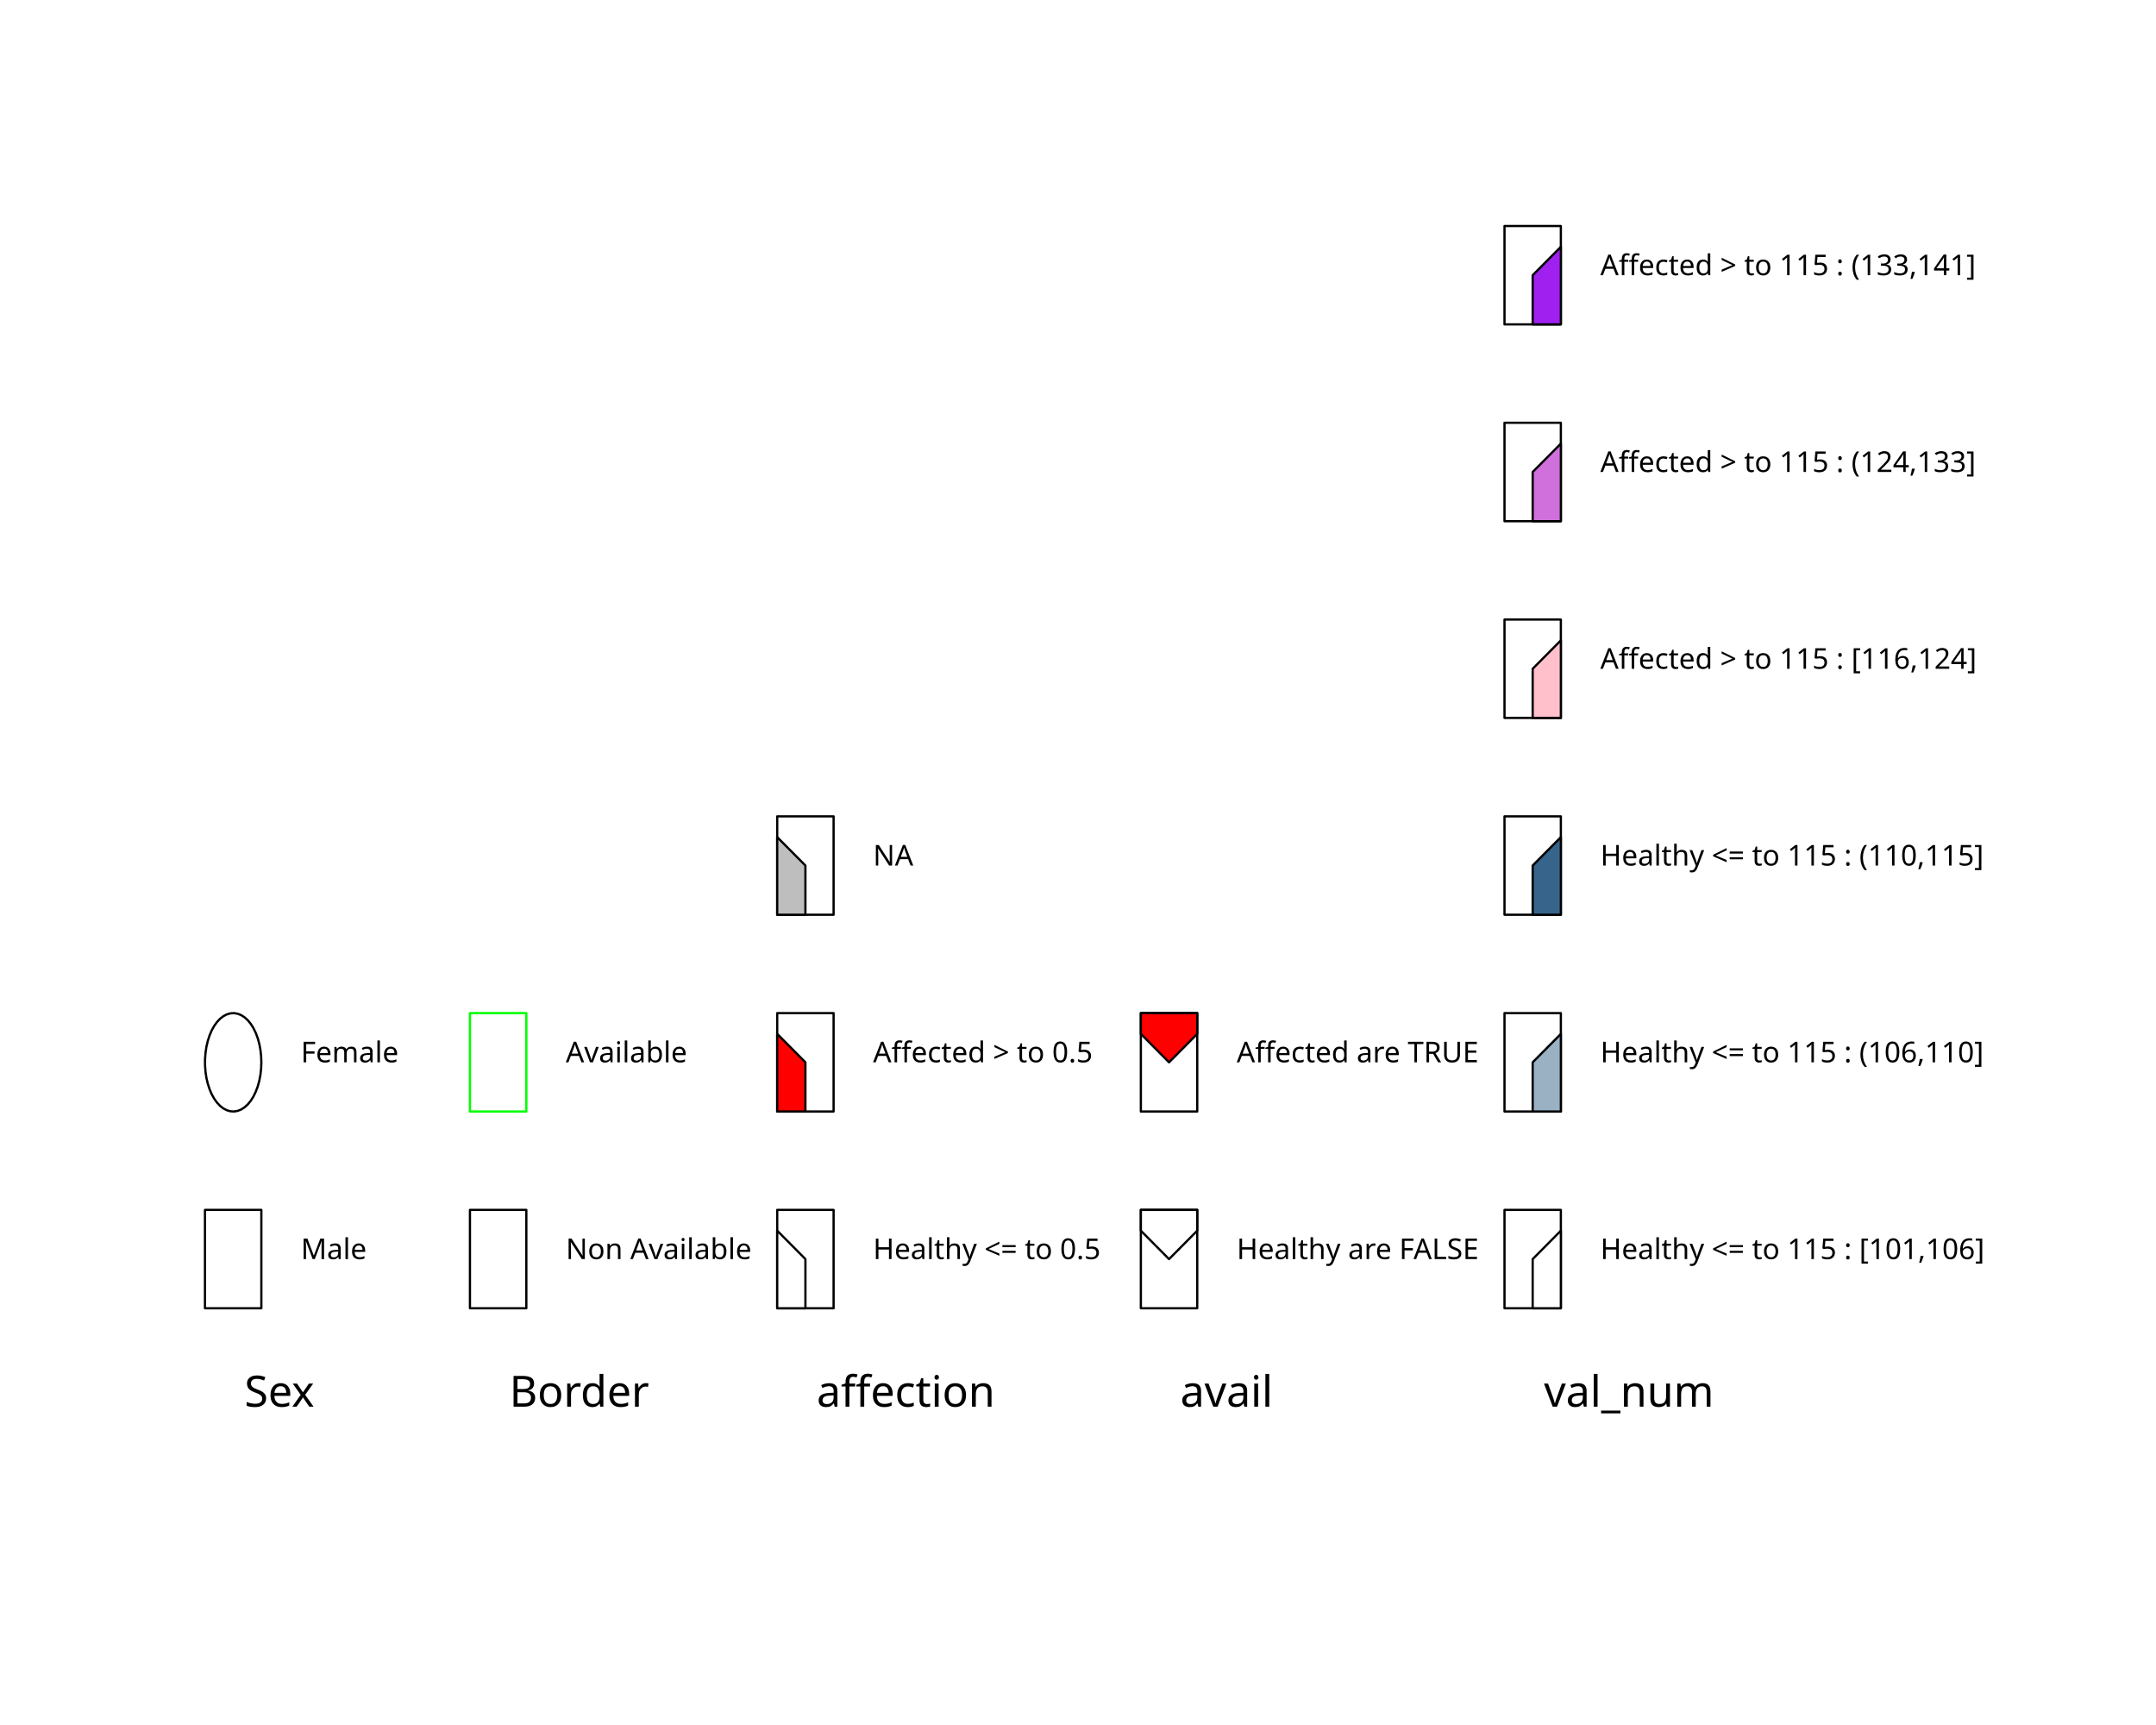
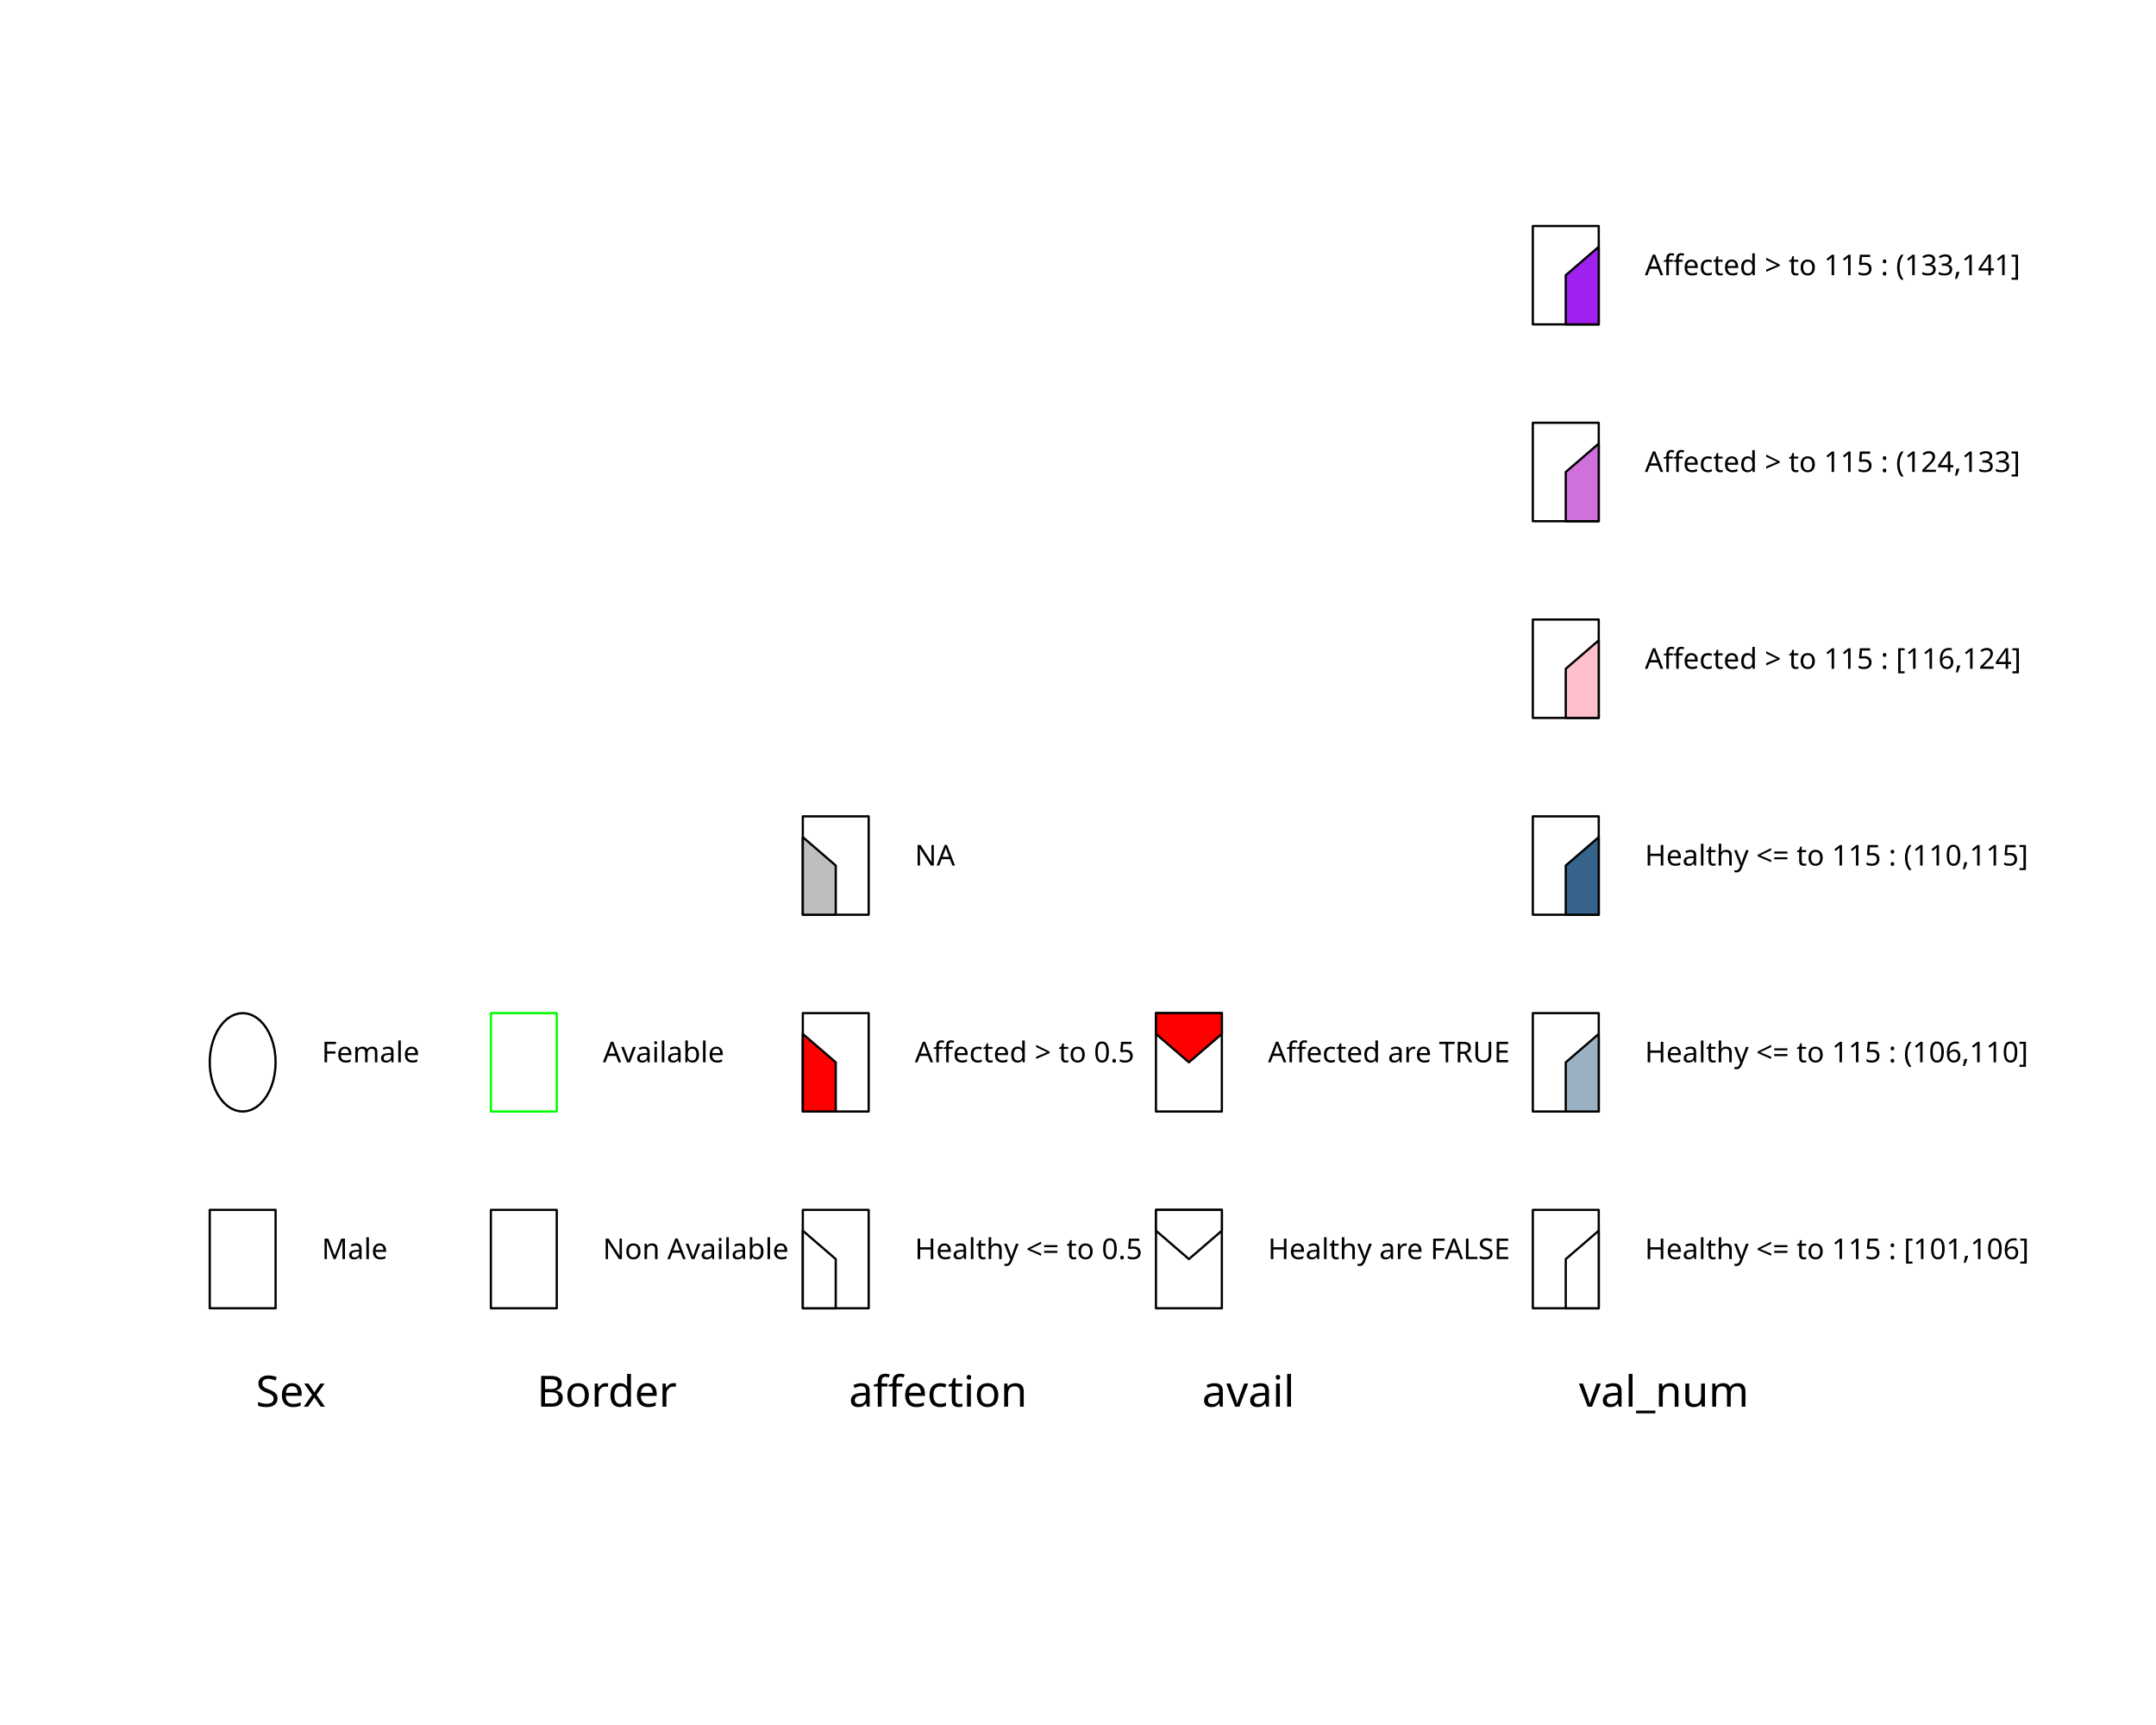
<svg xmlns="http://www.w3.org/2000/svg" class="svglite" data-engine-version="2.0" width="720.00pt" height="576.00pt" viewBox="0 0 720.00 576.00">
  <defs>
    <style type="text/css">
    .svglite line, .svglite polyline, .svglite polygon, .svglite path, .svglite rect, .svglite circle {
      fill: none;
      stroke: #000000;
      stroke-linecap: round;
      stroke-linejoin: round;
      stroke-miterlimit: 10.00;
    }
  </style>
  </defs>
  <rect width="100%" height="100%" style="stroke: none; fill: #FFFFFF;" />
  <defs>
    <clipPath id="cpMC4wMHw3MjAuMDB8MC4wMHw1NzYuMDA=">
      <rect x="0.00" y="0.00" width="720.00" height="576.00" />
    </clipPath>
  </defs>
  <g clip-path="url(#cpMC4wMHw3MjAuMDB8MC4wMHw1NzYuMDA=)">
</g>
  <defs>
    <clipPath id="cpNTkuMDR8Njg5Ljc2fDU5LjA0fDUwMi41Ng==">
      <rect x="59.04" y="59.04" width="630.72" height="443.52" />
    </clipPath>
  </defs>
  <g clip-path="url(#cpNTkuMDR8Njg5Ljc2fDU5LjA0fDUwMi41Ng==)">
-     <polygon points="68.45,436.85 68.45,404.00 87.28,404.00 87.28,436.85 " style="stroke-width: 0.75; fill: #FFFFFF;" />
-     <polygon points="87.28,354.72 87.20,352.62 86.97,350.55 86.59,348.56 86.07,346.66 85.41,344.90 84.63,343.29 83.74,341.88 82.75,340.67 81.68,339.70 80.55,338.97 79.37,338.50 78.17,338.30 76.96,338.37 75.77,338.71 74.62,339.30 73.51,340.16 72.48,341.25 71.54,342.56 70.70,344.07 69.98,345.76 69.39,347.59 68.93,349.54 68.63,351.58 68.47,353.67 68.47,355.77 68.63,357.86 68.93,359.90 69.39,361.85 69.98,363.68 70.70,365.37 71.54,366.88 72.48,368.19 73.51,369.28 74.62,370.14 75.77,370.73 76.96,371.07 78.17,371.14 79.37,370.94 80.55,370.47 81.68,369.74 82.75,368.77 83.74,367.56 84.63,366.15 85.41,364.54 86.07,362.78 86.59,360.88 86.97,358.89 87.20,356.82 87.28,354.72 " style="stroke-width: 0.75; fill: #FFFFFF;" />
-     <polygon points="156.94,436.85 156.94,404.00 175.77,404.00 175.77,436.85 " style="stroke-width: 0.75; fill: #FFFFFF;" />
-     <polygon points="156.94,371.15 156.94,338.29 175.77,338.29 175.77,371.15 " style="stroke-width: 0.75; stroke: #00FF00; fill: #FFFFFF;" />
-     <polygon points="259.55,436.85 259.55,404.00 278.38,404.00 278.38,436.85 " style="stroke-width: 0.75; fill: #FFFFFF;" />
-     <polygon points="259.55,371.15 259.55,338.29 278.38,338.29 278.38,371.15 " style="stroke-width: 0.75; fill: #FFFFFF;" />
-     <polygon points="259.55,305.44 259.55,272.59 278.38,272.59 278.38,305.44 " style="stroke-width: 0.75; fill: #FFFFFF;" />
-     <polygon points="268.97,420.43 268.97,436.85 259.55,436.85 259.55,410.94 " style="stroke-width: 0.75; fill: #FFFFFF;" />
-     <polygon points="268.97,354.72 268.97,371.15 259.55,371.15 259.55,345.24 " style="stroke-width: 0.75; fill: #FF0000;" />
-     <polygon points="268.97,289.01 268.97,305.44 259.55,305.44 259.55,279.53 " style="stroke-width: 0.75; fill: #BEBEBE;" />
-     <polygon points="380.99,436.85 380.99,404.00 399.82,404.00 399.82,436.85 " style="stroke-width: 0.75; fill: #FFFFFF;" />
-     <polygon points="380.99,371.15 380.99,338.29 399.82,338.29 399.82,371.15 " style="stroke-width: 0.75; fill: #FFFFFF;" />
-     <polygon points="390.40,420.43 380.99,410.94 380.99,404.00 399.82,404.00 399.82,410.94 " style="stroke-width: 0.75; fill: #FFFFFF;" />
-     <polygon points="390.40,354.72 380.99,345.24 380.99,338.29 399.82,338.29 399.82,345.24 " style="stroke-width: 0.75; fill: #FF0000;" />
-     <polygon points="502.43,436.85 502.43,404.00 521.25,404.00 521.25,436.85 " style="stroke-width: 0.75; fill: #FFFFFF;" />
-     <polygon points="502.43,371.15 502.43,338.29 521.25,338.29 521.25,371.15 " style="stroke-width: 0.75; fill: #FFFFFF;" />
-     <polygon points="502.43,305.44 502.43,272.59 521.25,272.59 521.25,305.44 " style="stroke-width: 0.75; fill: #FFFFFF;" />
-     <polygon points="502.43,239.73 502.43,206.88 521.25,206.88 521.25,239.73 " style="stroke-width: 0.75; fill: #FFFFFF;" />
-     <polygon points="502.43,174.03 502.43,141.17 521.25,141.17 521.25,174.03 " style="stroke-width: 0.75; fill: #FFFFFF;" />
-     <polygon points="502.43,108.32 502.43,75.47 521.25,75.47 521.25,108.32 " style="stroke-width: 0.75; fill: #FFFFFF;" />
-     <polygon points="511.84,420.43 521.25,410.94 521.25,436.85 511.84,436.85 " style="stroke-width: 0.75; fill: #FFFFFF;" />
-     <polygon points="511.84,354.72 521.25,345.24 521.25,371.15 511.84,371.15 " style="stroke-width: 0.75; fill: #9AB1C4;" />
-     <polygon points="511.84,289.01 521.25,279.53 521.25,305.44 511.84,305.44 " style="stroke-width: 0.75; fill: #36648B;" />
-     <polygon points="511.84,223.31 521.25,213.82 521.25,239.73 511.84,239.73 " style="stroke-width: 0.75; fill: #FFC0CB;" />
-     <polygon points="511.84,157.60 521.25,148.12 521.25,174.03 511.84,174.03 " style="stroke-width: 0.75; fill: #CF70DD;" />
-     <polygon points="511.84,91.89 521.25,82.41 521.25,108.32 511.84,108.32 " style="stroke-width: 0.75; fill: #A020F0;" />
-     <text x="81.63" y="469.71" style="font-size: 14.40px; font-family: sans;" textLength="24.82px" lengthAdjust="spacingAndGlyphs">Sex</text>
-     <text x="170.12" y="469.71" style="font-size: 14.40px; font-family: sans;" textLength="43.23px" lengthAdjust="spacingAndGlyphs">Border</text>
-     <text x="272.73" y="469.71" style="font-size: 14.40px; font-family: sans;" textLength="54.44px" lengthAdjust="spacingAndGlyphs">affection</text>
-     <text x="394.17" y="469.71" style="font-size: 14.40px; font-family: sans;" textLength="29.62px" lengthAdjust="spacingAndGlyphs">avail</text>
-     <text x="515.61" y="469.71" style="font-size: 14.40px; font-family: sans;" textLength="54.44px" lengthAdjust="spacingAndGlyphs">val_num</text>
-     <text x="100.46" y="420.43" style="font-size: 9.60px; font-family: sans;" textLength="20.81px" lengthAdjust="spacingAndGlyphs">Male</text>
-     <text x="100.46" y="354.72" style="font-size: 9.60px; font-family: sans;" textLength="32.01px" lengthAdjust="spacingAndGlyphs">Female</text>
-     <text x="188.95" y="420.43" style="font-size: 9.60px; font-family: sans;" textLength="59.24px" lengthAdjust="spacingAndGlyphs">Non Available</text>
-     <text x="188.95" y="354.72" style="font-size: 9.60px; font-family: sans;" textLength="38.96px" lengthAdjust="spacingAndGlyphs">Available</text>
-     <text x="291.56" y="420.43" style="font-size: 9.60px; font-family: sans;" textLength="73.13px" lengthAdjust="spacingAndGlyphs">Healthy &lt;= to 0.5</text>
-     <text x="291.56" y="354.72" style="font-size: 9.60px; font-family: sans;" textLength="70.19px" lengthAdjust="spacingAndGlyphs">Affected &gt; to 0.5</text>
-     <text x="291.56" y="289.01" style="font-size: 9.60px; font-family: sans;" textLength="13.34px" lengthAdjust="spacingAndGlyphs">NA</text>
-     <text x="413.00" y="420.43" style="font-size: 9.60px; font-family: sans;" textLength="82.18px" lengthAdjust="spacingAndGlyphs">Healthy are FALSE</text>
-     <text x="413.00" y="354.72" style="font-size: 9.60px; font-family: sans;" textLength="80.58px" lengthAdjust="spacingAndGlyphs">Affected are TRUE</text>
-     <text x="534.43" y="420.43" style="font-size: 9.60px; font-family: sans;" textLength="123.84px" lengthAdjust="spacingAndGlyphs">Healthy &lt;= to 115 : [101,106]</text>
-     <text x="534.43" y="354.72" style="font-size: 9.60px; font-family: sans;" textLength="124.37px" lengthAdjust="spacingAndGlyphs">Healthy &lt;= to 115 : (106,110]</text>
-     <text x="534.43" y="289.01" style="font-size: 9.60px; font-family: sans;" textLength="124.37px" lengthAdjust="spacingAndGlyphs">Healthy &lt;= to 115 : (110,115]</text>
-     <text x="534.43" y="223.31" style="font-size: 9.60px; font-family: sans;" textLength="120.90px" lengthAdjust="spacingAndGlyphs">Affected &gt; to 115 : [116,124]</text>
-     <text x="534.43" y="157.60" style="font-size: 9.60px; font-family: sans;" textLength="121.43px" lengthAdjust="spacingAndGlyphs">Affected &gt; to 115 : (124,133]</text>
-     <text x="534.43" y="91.89" style="font-size: 9.60px; font-family: sans;" textLength="121.43px" lengthAdjust="spacingAndGlyphs">Affected &gt; to 115 : (133,141]</text>
+     <polygon points="70.04,436.85 70.04,404.00 92.04,404.00 92.04,436.85 " style="stroke-width: 0.75; fill: #FFFFFF;" />
+     <polygon points="92.04,354.72 91.95,352.62 91.68,350.55 91.24,348.56 90.63,346.66 89.86,344.90 88.94,343.29 87.90,341.88 86.74,340.67 85.49,339.70 84.17,338.97 82.80,338.50 81.39,338.30 79.98,338.37 78.59,338.71 77.24,339.30 75.95,340.16 74.75,341.25 73.65,342.56 72.66,344.07 71.82,345.76 71.13,347.59 70.60,349.54 70.24,351.58 70.06,353.67 70.06,355.77 70.24,357.86 70.60,359.90 71.13,361.85 71.82,363.68 72.66,365.37 73.65,366.88 74.75,368.19 75.95,369.28 77.24,370.14 78.59,370.73 79.98,371.07 81.39,371.14 82.80,370.94 84.17,370.47 85.49,369.74 86.74,368.77 87.90,367.56 88.94,366.15 89.86,364.54 90.63,362.78 91.24,360.88 91.68,358.89 91.95,356.82 92.04,354.72 " style="stroke-width: 0.75; fill: #FFFFFF;" />
+     <polygon points="163.93,436.85 163.93,404.00 185.93,404.00 185.93,436.85 " style="stroke-width: 0.75; fill: #FFFFFF;" />
+     <polygon points="163.93,371.15 163.93,338.29 185.93,338.29 185.93,371.15 " style="stroke-width: 0.75; stroke: #00FF00; fill: #FFFFFF;" />
+     <polygon points="268.10,436.85 268.10,404.00 290.10,404.00 290.10,436.85 " style="stroke-width: 0.75; fill: #FFFFFF;" />
+     <polygon points="268.10,371.15 268.10,338.29 290.10,338.29 290.10,371.15 " style="stroke-width: 0.75; fill: #FFFFFF;" />
+     <polygon points="268.10,305.44 268.10,272.59 290.10,272.59 290.10,305.44 " style="stroke-width: 0.75; fill: #FFFFFF;" />
+     <polygon points="279.10,420.43 279.10,436.85 268.10,436.85 268.10,410.94 " style="stroke-width: 0.75; fill: #FFFFFF;" />
+     <polygon points="279.10,354.72 279.10,371.15 268.10,371.15 268.10,345.24 " style="stroke-width: 0.75; fill: #FF0000;" />
+     <polygon points="279.10,289.01 279.10,305.44 268.10,305.44 268.10,279.53 " style="stroke-width: 0.75; fill: #BEBEBE;" />
+     <polygon points="386.04,436.85 386.04,404.00 408.04,404.00 408.04,436.85 " style="stroke-width: 0.75; fill: #FFFFFF;" />
+     <polygon points="386.04,371.15 386.04,338.29 408.04,338.29 408.04,371.15 " style="stroke-width: 0.75; fill: #FFFFFF;" />
+     <polygon points="397.04,420.43 386.04,410.94 386.04,404.00 408.04,404.00 408.04,410.94 " style="stroke-width: 0.75; fill: #FFFFFF;" />
+     <polygon points="397.04,354.72 386.04,345.24 386.04,338.29 408.04,338.29 408.04,345.24 " style="stroke-width: 0.75; fill: #FF0000;" />
+     <polygon points="511.89,436.85 511.89,404.00 533.90,404.00 533.90,436.85 " style="stroke-width: 0.75; fill: #FFFFFF;" />
+     <polygon points="511.89,371.15 511.89,338.29 533.90,338.29 533.90,371.15 " style="stroke-width: 0.75; fill: #FFFFFF;" />
+     <polygon points="511.89,305.44 511.89,272.59 533.90,272.59 533.90,305.44 " style="stroke-width: 0.75; fill: #FFFFFF;" />
+     <polygon points="511.89,239.73 511.89,206.88 533.90,206.88 533.90,239.73 " style="stroke-width: 0.75; fill: #FFFFFF;" />
+     <polygon points="511.89,174.03 511.89,141.17 533.90,141.17 533.90,174.03 " style="stroke-width: 0.75; fill: #FFFFFF;" />
+     <polygon points="511.89,108.32 511.89,75.47 533.90,75.47 533.90,108.32 " style="stroke-width: 0.75; fill: #FFFFFF;" />
+     <polygon points="522.89,420.43 533.90,410.94 533.90,436.85 522.89,436.85 " style="stroke-width: 0.75; fill: #FFFFFF;" />
+     <polygon points="522.89,354.72 533.90,345.24 533.90,371.15 522.89,371.15 " style="stroke-width: 0.75; fill: #9AB1C4;" />
+     <polygon points="522.89,289.01 533.90,279.53 533.90,305.44 522.89,305.44 " style="stroke-width: 0.75; fill: #36648B;" />
+     <polygon points="522.89,223.31 533.90,213.82 533.90,239.73 522.89,239.73 " style="stroke-width: 0.75; fill: #FFC0CB;" />
+     <polygon points="522.89,157.60 533.90,148.12 533.90,174.03 522.89,174.03 " style="stroke-width: 0.75; fill: #CF70DD;" />
+     <polygon points="522.89,91.89 533.90,82.41 533.90,108.32 522.89,108.32 " style="stroke-width: 0.75; fill: #A020F0;" />
+     <text x="85.44" y="469.71" style="font-size: 14.40px; font-family: sans;" textLength="24.82px" lengthAdjust="spacingAndGlyphs">Sex</text>
+     <text x="179.33" y="469.71" style="font-size: 14.40px; font-family: sans;" textLength="43.23px" lengthAdjust="spacingAndGlyphs">Border</text>
+     <text x="283.50" y="469.71" style="font-size: 14.40px; font-family: sans;" textLength="54.44px" lengthAdjust="spacingAndGlyphs">affection</text>
+     <text x="401.44" y="469.71" style="font-size: 14.40px; font-family: sans;" textLength="29.62px" lengthAdjust="spacingAndGlyphs">avail</text>
+     <text x="527.29" y="469.71" style="font-size: 14.40px; font-family: sans;" textLength="54.44px" lengthAdjust="spacingAndGlyphs">val_num</text>
+     <text x="107.44" y="420.43" style="font-size: 9.60px; font-family: sans;" textLength="20.81px" lengthAdjust="spacingAndGlyphs">Male</text>
+     <text x="107.44" y="354.72" style="font-size: 9.60px; font-family: sans;" textLength="32.01px" lengthAdjust="spacingAndGlyphs">Female</text>
+     <text x="201.33" y="420.43" style="font-size: 9.60px; font-family: sans;" textLength="59.24px" lengthAdjust="spacingAndGlyphs">Non Available</text>
+     <text x="201.33" y="354.72" style="font-size: 9.60px; font-family: sans;" textLength="38.96px" lengthAdjust="spacingAndGlyphs">Available</text>
+     <text x="305.50" y="420.43" style="font-size: 9.60px; font-family: sans;" textLength="73.13px" lengthAdjust="spacingAndGlyphs">Healthy &lt;= to 0.5</text>
+     <text x="305.50" y="354.72" style="font-size: 9.60px; font-family: sans;" textLength="70.19px" lengthAdjust="spacingAndGlyphs">Affected &gt; to 0.5</text>
+     <text x="305.50" y="289.01" style="font-size: 9.60px; font-family: sans;" textLength="13.34px" lengthAdjust="spacingAndGlyphs">NA</text>
+     <text x="423.44" y="420.43" style="font-size: 9.60px; font-family: sans;" textLength="82.18px" lengthAdjust="spacingAndGlyphs">Healthy are FALSE</text>
+     <text x="423.44" y="354.72" style="font-size: 9.60px; font-family: sans;" textLength="80.58px" lengthAdjust="spacingAndGlyphs">Affected are TRUE</text>
+     <text x="549.30" y="420.43" style="font-size: 9.60px; font-family: sans;" textLength="123.84px" lengthAdjust="spacingAndGlyphs">Healthy &lt;= to 115 : [101,106]</text>
+     <text x="549.30" y="354.72" style="font-size: 9.60px; font-family: sans;" textLength="124.37px" lengthAdjust="spacingAndGlyphs">Healthy &lt;= to 115 : (106,110]</text>
+     <text x="549.30" y="289.01" style="font-size: 9.60px; font-family: sans;" textLength="124.37px" lengthAdjust="spacingAndGlyphs">Healthy &lt;= to 115 : (110,115]</text>
+     <text x="549.30" y="223.31" style="font-size: 9.60px; font-family: sans;" textLength="120.90px" lengthAdjust="spacingAndGlyphs">Affected &gt; to 115 : [116,124]</text>
+     <text x="549.30" y="157.60" style="font-size: 9.60px; font-family: sans;" textLength="121.43px" lengthAdjust="spacingAndGlyphs">Affected &gt; to 115 : (124,133]</text>
+     <text x="549.30" y="91.89" style="font-size: 9.60px; font-family: sans;" textLength="121.43px" lengthAdjust="spacingAndGlyphs">Affected &gt; to 115 : (133,141]</text>
  </g>
</svg>
